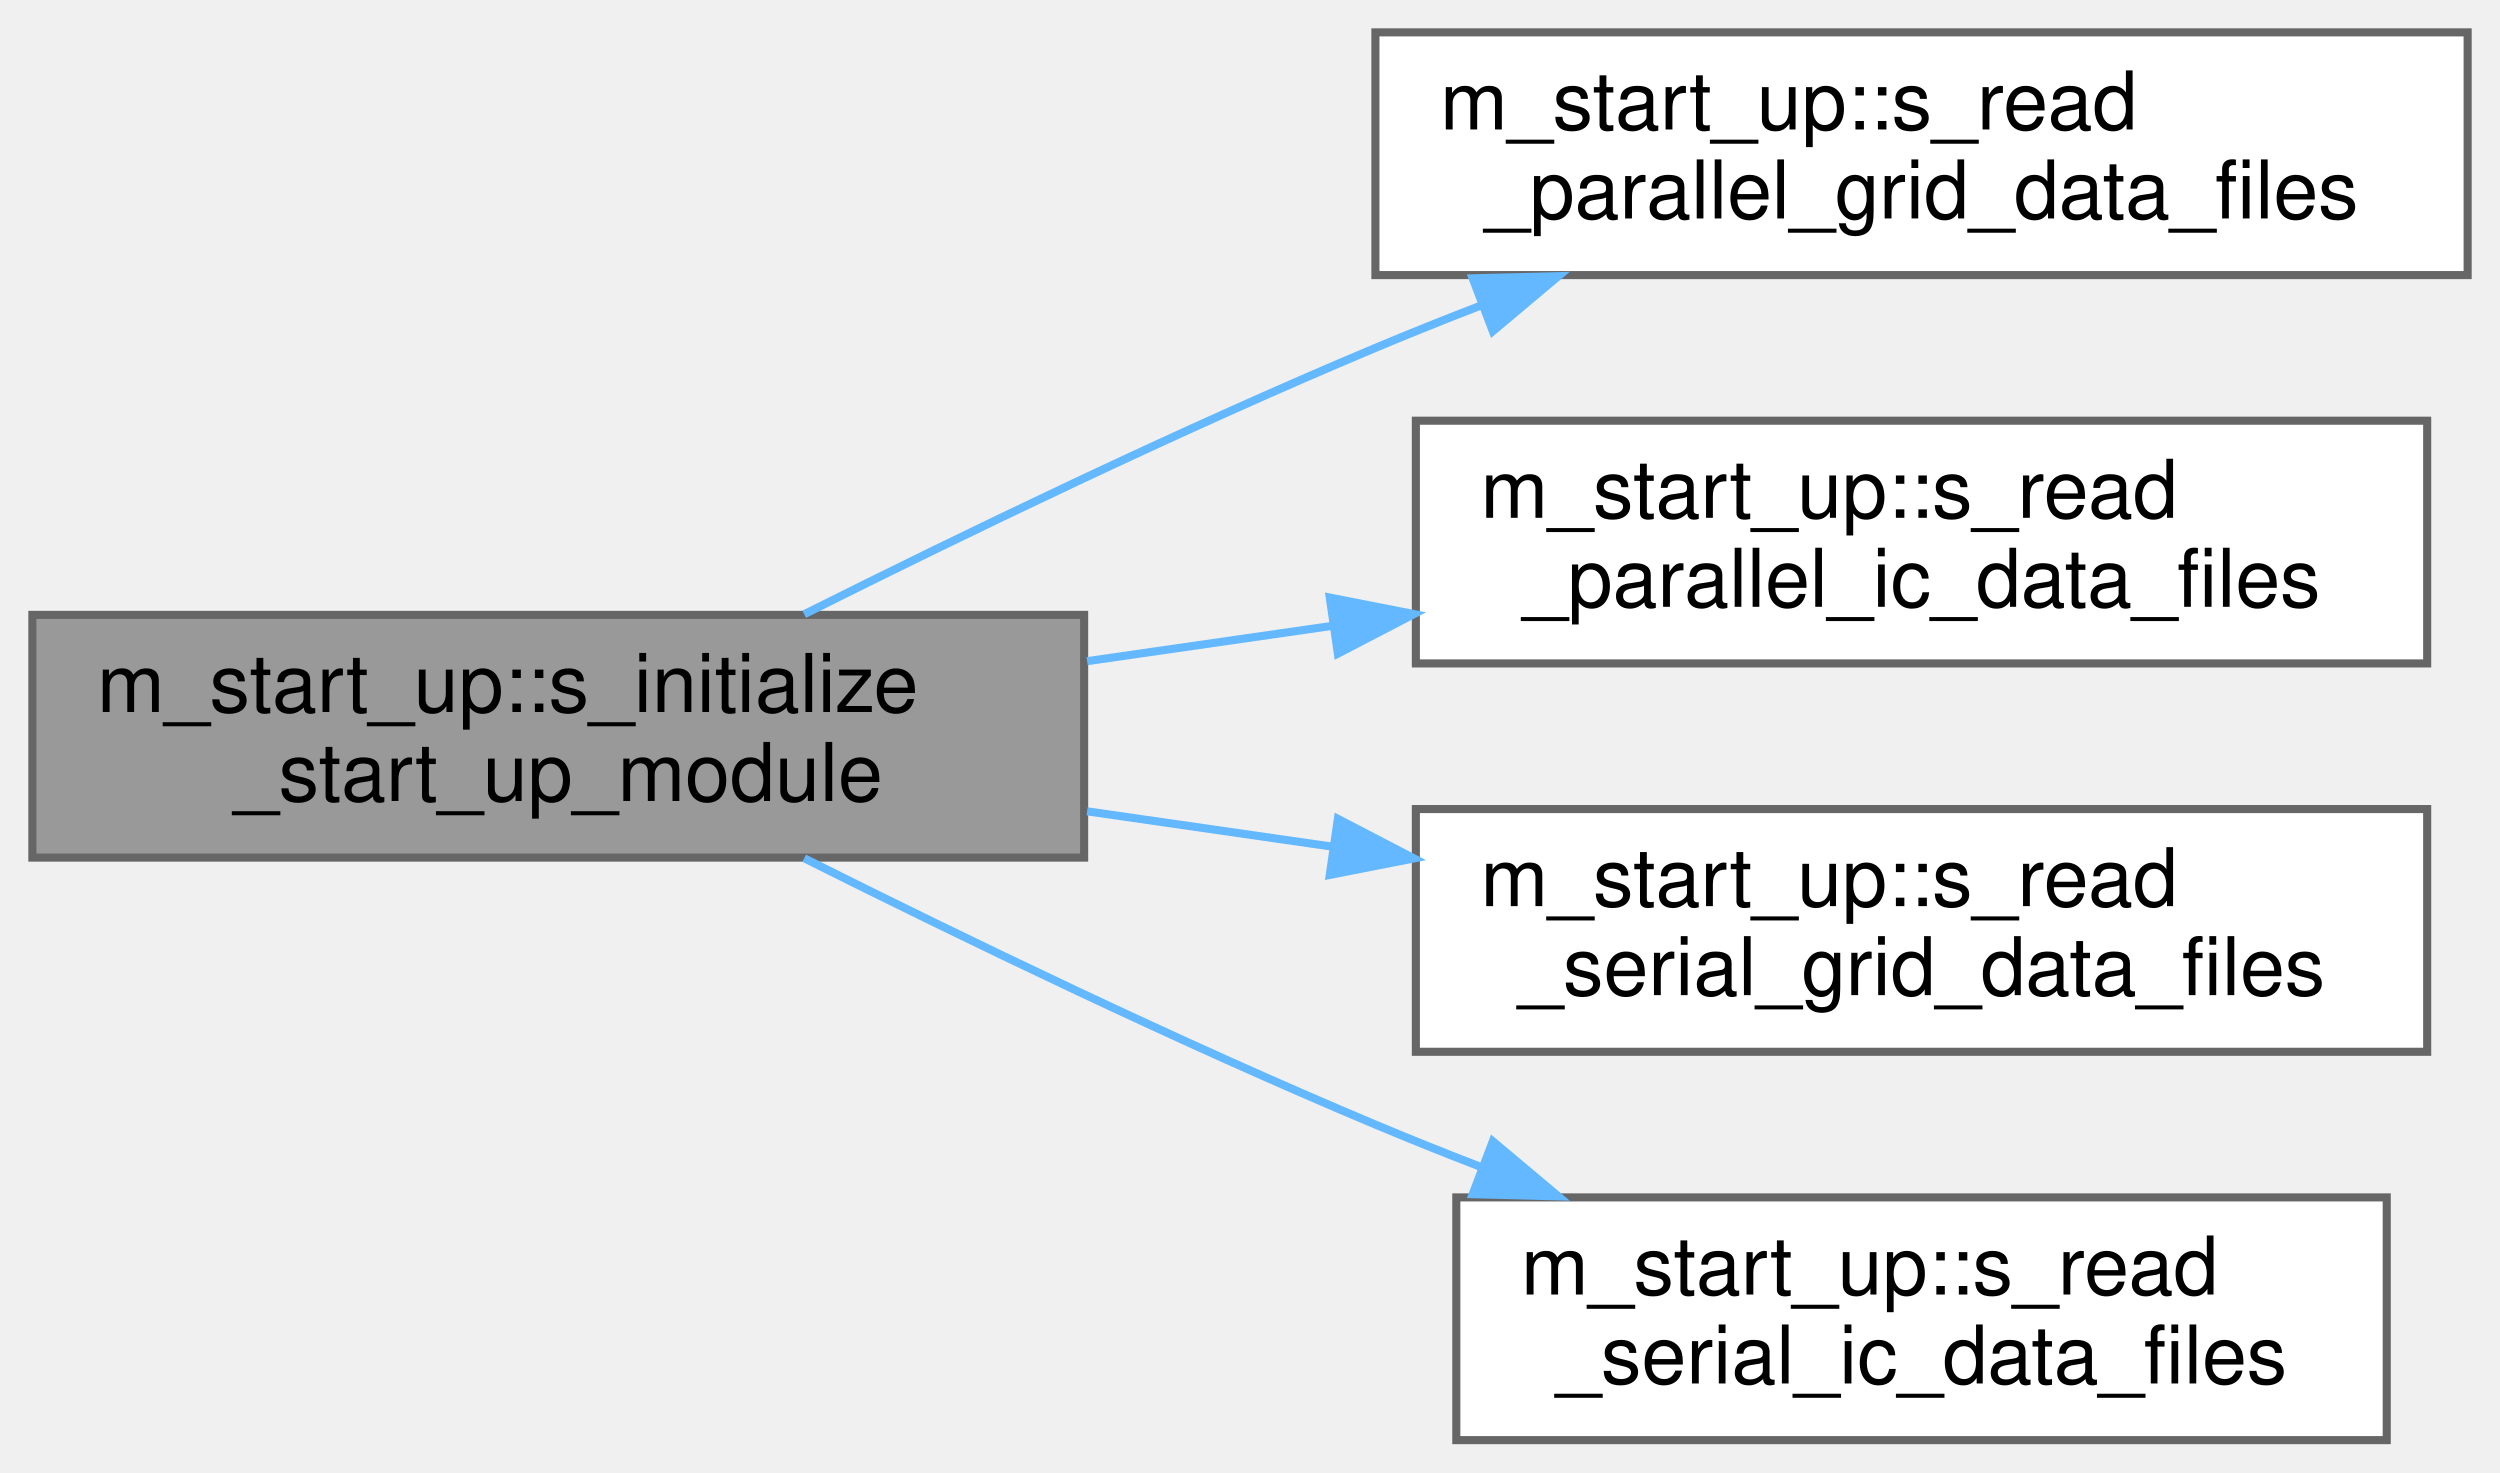
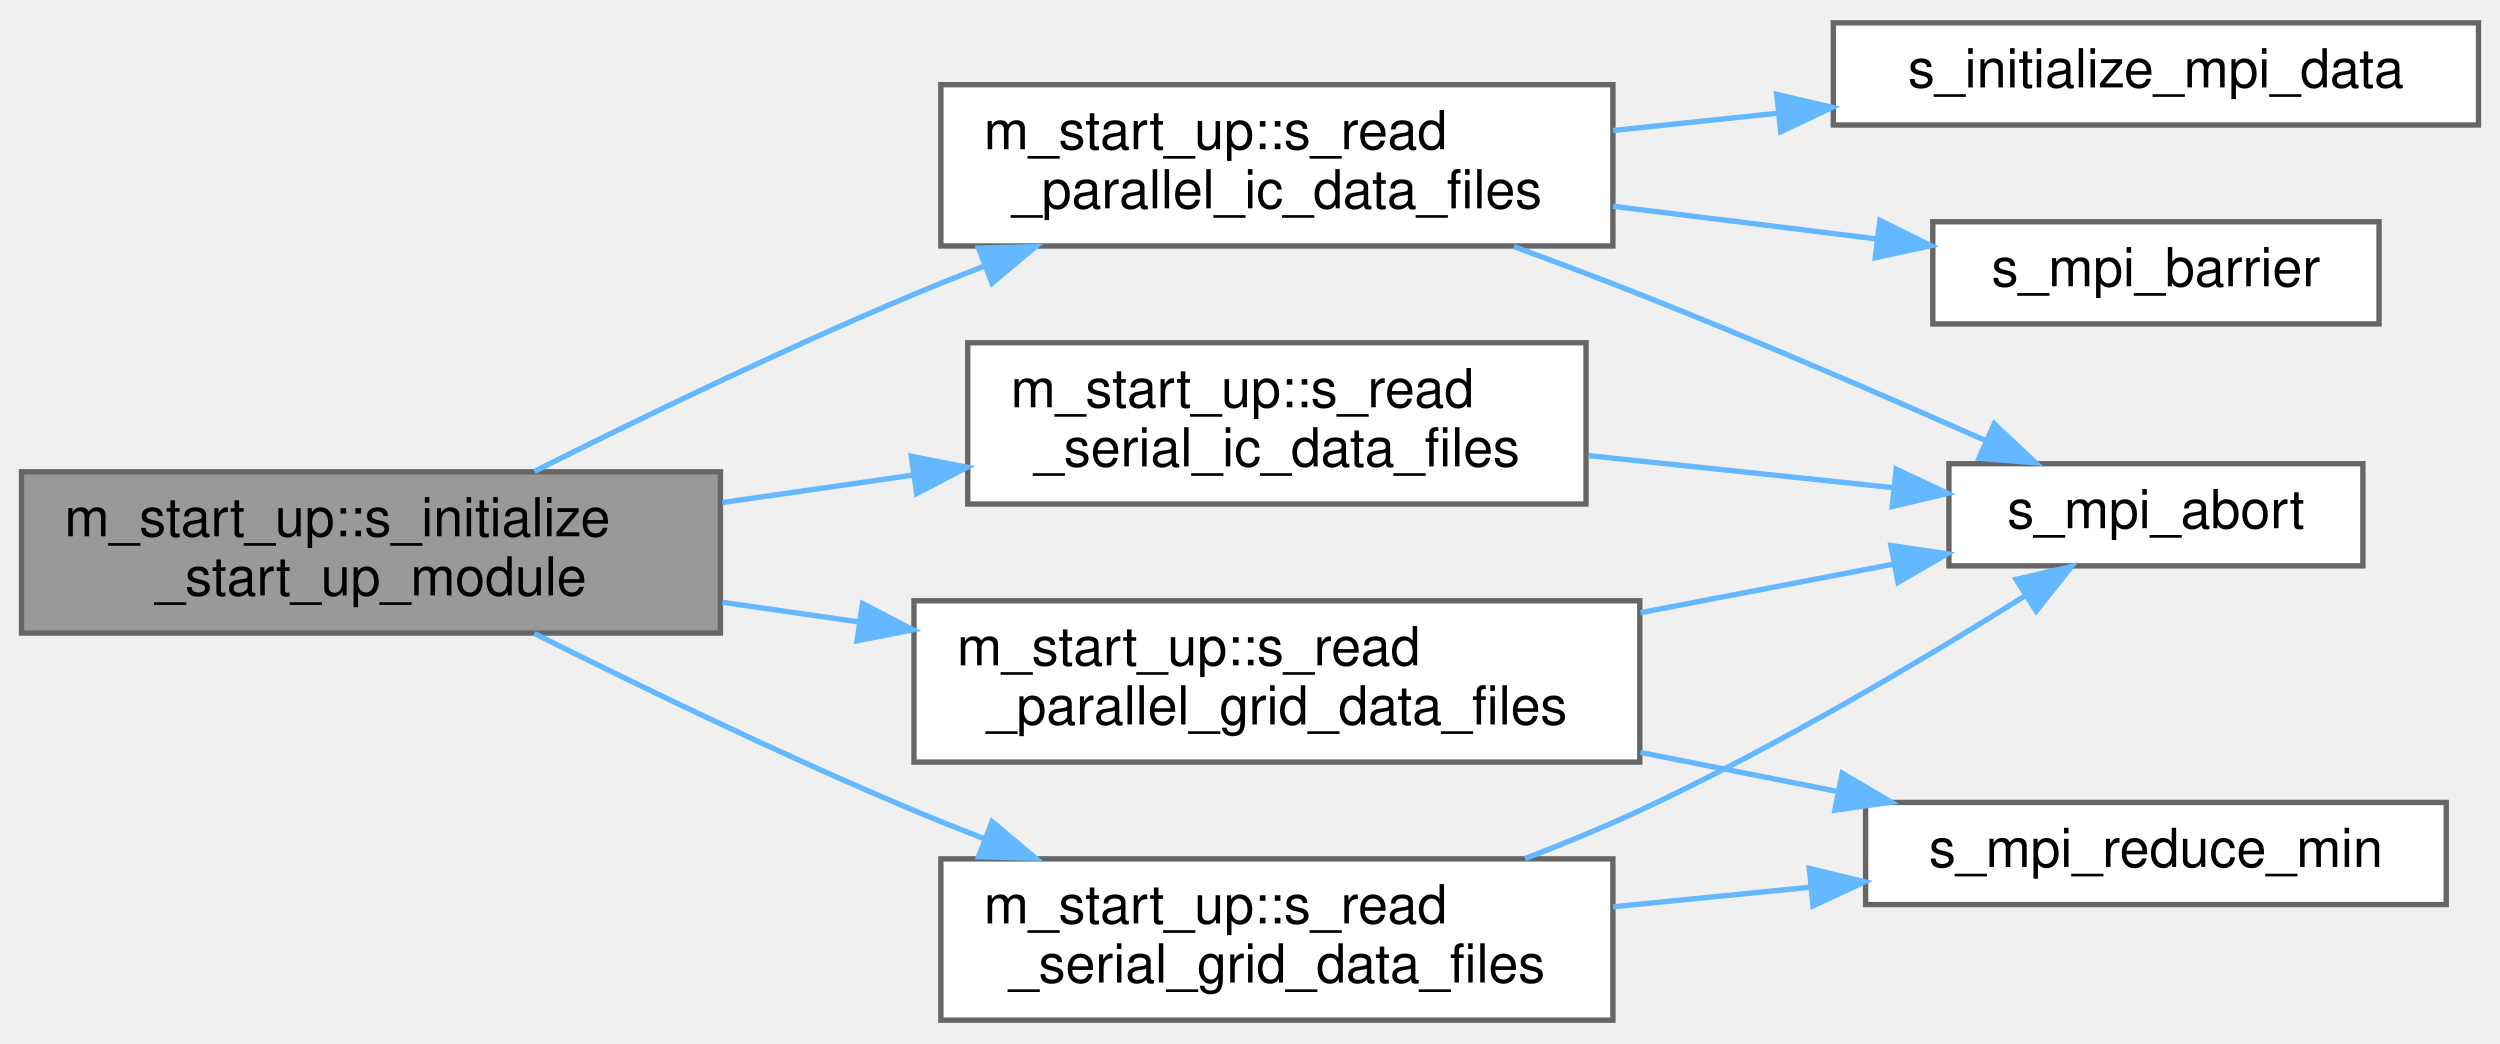
- <svg xmlns="http://www.w3.org/2000/svg" xmlns:xlink="http://www.w3.org/1999/xlink" width="309pt" height="182pt" viewBox="0.00 0.00 309.00 182.00">
-   <g id="graph0" class="graph" transform="scale(1 1) rotate(0) translate(4 178)">
+ <svg xmlns="http://www.w3.org/2000/svg" xmlns:xlink="http://www.w3.org/1999/xlink" width="465pt" height="194pt" viewBox="0.00 0.00 465.00 193.50">
+   <g id="graph0" class="graph" transform="scale(1 1) rotate(0) translate(4 189.5)">
    <g id="Node000001" class="node">
      <g id="a_Node000001">
        <a xlink:title=" ">
          <polygon fill="#999999" stroke="#666666" points="130,-102 0,-102 0,-72 130,-72 130,-102" />
          <text text-anchor="start" x="8" y="-90" font-family="Helvetica,sans-Serif" font-size="10.00">m_start_up::s_initialize</text>
          <text text-anchor="middle" x="65" y="-79" font-family="Helvetica,sans-Serif" font-size="10.00">_start_up_module</text>
        </a>
      </g>
    </g>
    <g id="Node000002" class="node">
      <g id="a_Node000002">
        <a xlink:href="namespacem__start__up.html#ac1c3187de246cbfb9c6b3751e90b9426" target="_top" xlink:title="Cell-boundary data are checked for consistency by looking at the (non-)uniform cell-width distributio...">
-           <polygon fill="white" stroke="#666666" points="301,-174 166,-174 166,-144 301,-144 301,-174" />
-           <text text-anchor="start" x="174" y="-162" font-family="Helvetica,sans-Serif" font-size="10.00">m_start_up::s_read</text>
-           <text text-anchor="middle" x="233.5" y="-151" font-family="Helvetica,sans-Serif" font-size="10.00">_parallel_grid_data_files</text>
+           <polygon fill="white" stroke="#666666" points="301,-78 166,-78 166,-48 301,-48 301,-78" />
+           <text text-anchor="start" x="174" y="-66" font-family="Helvetica,sans-Serif" font-size="10.00">m_start_up::s_read</text>
+           <text text-anchor="middle" x="233.5" y="-55" font-family="Helvetica,sans-Serif" font-size="10.00">_parallel_grid_data_files</text>
        </a>
      </g>
    </g>
    <g id="edge1_Node000001_Node000002" class="edge">
      <g id="a_edge1_Node000001_Node000002">
        <a xlink:title=" ">
-           <path fill="none" stroke="#63b8ff" d="M95.4,-102.08C115.13,-111.96 141.85,-124.87 166,-135 170.19,-136.76 174.56,-138.51 178.96,-140.21" />
-           <polygon fill="#63b8ff" stroke="#63b8ff" points="178.02,-143.6 188.62,-143.87 180.51,-137.06 178.02,-143.6" />
-         </a>
-       </g>
-     </g>
-     <g id="Node000003" class="node">
-       <g id="a_Node000003">
-         <a xlink:href="namespacem__start__up.html#a25daee88d75c57908efa6e3e0516fb28" target="_top" xlink:title="The goal of this subroutine is to read in any preexisting initial condition data files so that they m...">
-           <polygon fill="white" stroke="#666666" points="296,-126 171,-126 171,-96 296,-96 296,-126" />
-           <text text-anchor="start" x="179" y="-114" font-family="Helvetica,sans-Serif" font-size="10.00">m_start_up::s_read</text>
-           <text text-anchor="middle" x="233.5" y="-103" font-family="Helvetica,sans-Serif" font-size="10.00">_parallel_ic_data_files</text>
-         </a>
-       </g>
-     </g>
-     <g id="edge2_Node000001_Node000003" class="edge">
-       <g id="a_edge2_Node000001_Node000003">
-         <a xlink:title=" ">
-           <path fill="none" stroke="#63b8ff" d="M130.37,-96.28C140.32,-97.71 150.66,-99.2 160.76,-100.66" />
-           <polygon fill="#63b8ff" stroke="#63b8ff" points="160.36,-104.14 170.76,-102.1 161.36,-97.21 160.36,-104.14" />
-         </a>
-       </g>
-     </g>
-     <g id="Node000004" class="node">
-       <g id="a_Node000004">
-         <a xlink:href="namespacem__start__up.html#a396fa8a3563d4b04bb838a09c273bf61" target="_top" xlink:title="The goal of this subroutine is to read in any preexisting grid data as well as based on the imported ...">
-           <polygon fill="white" stroke="#666666" points="296,-78 171,-78 171,-48 296,-48 296,-78" />
-           <text text-anchor="start" x="179" y="-66" font-family="Helvetica,sans-Serif" font-size="10.00">m_start_up::s_read</text>
-           <text text-anchor="middle" x="233.5" y="-55" font-family="Helvetica,sans-Serif" font-size="10.00">_serial_grid_data_files</text>
-         </a>
-       </g>
-     </g>
-     <g id="edge3_Node000001_Node000004" class="edge">
-       <g id="a_edge3_Node000001_Node000004">
-         <a xlink:title=" ">
-           <path fill="none" stroke="#63b8ff" d="M130.37,-77.72C140.32,-76.29 150.66,-74.8 160.76,-73.34" />
-           <polygon fill="#63b8ff" stroke="#63b8ff" points="161.36,-76.79 170.76,-71.9 160.36,-69.86 161.36,-76.79" />
+           <path fill="none" stroke="#63b8ff" d="M130.37,-77.72C138.73,-76.52 147.35,-75.27 155.87,-74.05" />
+           <polygon fill="#63b8ff" stroke="#63b8ff" points="156.42,-77.5 165.82,-72.61 155.42,-70.57 156.42,-77.5" />
        </a>
      </g>
    </g>
    <g id="Node000005" class="node">
      <g id="a_Node000005">
-         <a xlink:href="namespacem__start__up.html#a88f1f355d8aeecb6cd47653ed285cfa2" target="_top" xlink:title="The goal of this subroutine is to read in any preexisting initial condition data files so that they m...">
-           <polygon fill="white" stroke="#666666" points="291,-30 176,-30 176,0 291,0 291,-30" />
-           <text text-anchor="start" x="184" y="-18" font-family="Helvetica,sans-Serif" font-size="10.00">m_start_up::s_read</text>
-           <text text-anchor="middle" x="233.5" y="-7" font-family="Helvetica,sans-Serif" font-size="10.00">_serial_ic_data_files</text>
+         <a xlink:href="namespacem__start__up.html#a25daee88d75c57908efa6e3e0516fb28" target="_top" xlink:title="The goal of this subroutine is to read in any preexisting initial condition data files so that they m...">
+           <polygon fill="white" stroke="#666666" points="296,-174 171,-174 171,-144 296,-144 296,-174" />
+           <text text-anchor="start" x="179" y="-162" font-family="Helvetica,sans-Serif" font-size="10.00">m_start_up::s_read</text>
+           <text text-anchor="middle" x="233.5" y="-151" font-family="Helvetica,sans-Serif" font-size="10.00">_parallel_ic_data_files</text>
        </a>
      </g>
    </g>
    <g id="edge4_Node000001_Node000005" class="edge">
      <g id="a_edge4_Node000001_Node000005">
        <a xlink:title=" ">
+           <path fill="none" stroke="#63b8ff" d="M95.4,-102.08C115.13,-111.96 141.85,-124.87 166,-135 170.19,-136.76 174.56,-138.51 178.96,-140.21" />
+           <polygon fill="#63b8ff" stroke="#63b8ff" points="178.02,-143.6 188.62,-143.87 180.51,-137.06 178.02,-143.6" />
+         </a>
+       </g>
+     </g>
+     <g id="Node000008" class="node">
+       <g id="a_Node000008">
+         <a xlink:href="namespacem__start__up.html#a396fa8a3563d4b04bb838a09c273bf61" target="_top" xlink:title="The goal of this subroutine is to read in any preexisting grid data as well as based on the imported ...">
+           <polygon fill="white" stroke="#666666" points="296,-30 171,-30 171,0 296,0 296,-30" />
+           <text text-anchor="start" x="179" y="-18" font-family="Helvetica,sans-Serif" font-size="10.00">m_start_up::s_read</text>
+           <text text-anchor="middle" x="233.5" y="-7" font-family="Helvetica,sans-Serif" font-size="10.00">_serial_grid_data_files</text>
+         </a>
+       </g>
+     </g>
+     <g id="edge8_Node000001_Node000008" class="edge">
+       <g id="a_edge8_Node000001_Node000008">
+         <a xlink:title=" ">
          <path fill="none" stroke="#63b8ff" d="M95.4,-71.92C115.13,-62.04 141.85,-49.13 166,-39 170.19,-37.24 174.56,-35.49 178.96,-33.79" />
          <polygon fill="#63b8ff" stroke="#63b8ff" points="180.51,-36.94 188.62,-30.13 178.02,-30.4 180.51,-36.94" />
        </a>
      </g>
    </g>
+     <g id="Node000009" class="node">
+       <g id="a_Node000009">
+         <a xlink:href="namespacem__start__up.html#a88f1f355d8aeecb6cd47653ed285cfa2" target="_top" xlink:title="The goal of this subroutine is to read in any preexisting initial condition data files so that they m...">
+           <polygon fill="white" stroke="#666666" points="291,-126 176,-126 176,-96 291,-96 291,-126" />
+           <text text-anchor="start" x="184" y="-114" font-family="Helvetica,sans-Serif" font-size="10.00">m_start_up::s_read</text>
+           <text text-anchor="middle" x="233.5" y="-103" font-family="Helvetica,sans-Serif" font-size="10.00">_serial_ic_data_files</text>
+         </a>
+       </g>
+     </g>
+     <g id="edge11_Node000001_Node000009" class="edge">
+       <g id="a_edge11_Node000001_Node000009">
+         <a xlink:title=" ">
+           <path fill="none" stroke="#63b8ff" d="M130.37,-96.28C141.98,-97.95 154.1,-99.7 165.78,-101.38" />
+           <polygon fill="#63b8ff" stroke="#63b8ff" points="165.5,-104.88 175.89,-102.84 166.5,-97.95 165.5,-104.88" />
+         </a>
+       </g>
+     </g>
+     <g id="Node000003" class="node">
+       <g id="a_Node000003">
+         <a xlink:href="m__mpi__common_8fpp_8f90.html#ad9e1329e498b65ad4256658675d6f797" target="_top" xlink:title="The subroutine terminates the MPI execution environment.">
+           <polygon fill="white" stroke="#666666" points="435.5,-103.5 358.5,-103.5 358.5,-84.5 435.5,-84.5 435.5,-103.5" />
+           <text text-anchor="middle" x="397" y="-91.5" font-family="Helvetica,sans-Serif" font-size="10.00">s_mpi_abort</text>
+         </a>
+       </g>
+     </g>
+     <g id="edge2_Node000002_Node000003" class="edge">
+       <g id="a_edge2_Node000002_Node000003">
+         <a xlink:title=" ">
+           <path fill="none" stroke="#63b8ff" d="M301.12,-75.79C316.93,-78.82 333.49,-82 348.27,-84.84" />
+           <polygon fill="#63b8ff" stroke="#63b8ff" points="347.71,-88.29 358.19,-86.74 349.03,-81.42 347.71,-88.29" />
+         </a>
+       </g>
+     </g>
+     <g id="Node000004" class="node">
+       <g id="a_Node000004">
+         <a xlink:href="m__mpi__common_8fpp_8f90.html#a69c6a0b8d191bf31b9831c7f39206fe4" target="_top" xlink:title="The following subroutine takes the inputted variable and determines its minimum value on the entire c...">
+           <polygon fill="white" stroke="#666666" points="451,-40.5 343,-40.5 343,-21.5 451,-21.5 451,-40.5" />
+           <text text-anchor="middle" x="397" y="-28.5" font-family="Helvetica,sans-Serif" font-size="10.00">s_mpi_reduce_min</text>
+         </a>
+       </g>
+     </g>
+     <g id="edge3_Node000002_Node000004" class="edge">
+       <g id="a_edge3_Node000002_Node000004">
+         <a xlink:title=" ">
+           <path fill="none" stroke="#63b8ff" d="M301.12,-49.8C313.34,-47.38 326,-44.87 337.95,-42.5" />
+           <polygon fill="#63b8ff" stroke="#63b8ff" points="338.65,-45.93 347.78,-40.55 337.29,-39.06 338.65,-45.93" />
+         </a>
+       </g>
+     </g>
+     <g id="edge6_Node000005_Node000003" class="edge">
+       <g id="a_edge6_Node000005_Node000003">
+         <a xlink:title=" ">
+           <path fill="none" stroke="#63b8ff" d="M277.57,-143.89C285.4,-141.02 293.47,-137.98 301,-135 322.66,-126.43 346.76,-116.02 365.26,-107.83" />
+           <polygon fill="#63b8ff" stroke="#63b8ff" points="366.93,-110.92 374.65,-103.66 364.09,-104.52 366.93,-110.92" />
+         </a>
+       </g>
+     </g>
+     <g id="Node000006" class="node">
+       <g id="a_Node000006">
+         <a xlink:href="m__mpi__common_8fpp_8f90.html#af3c13e2984fd36a116df57de0b672bc1" target="_top" xlink:title=" ">
+           <polygon fill="white" stroke="#666666" points="457,-185.5 337,-185.5 337,-166.5 457,-166.5 457,-185.5" />
+           <text text-anchor="middle" x="397" y="-173.5" font-family="Helvetica,sans-Serif" font-size="10.00">s_initialize_mpi_data</text>
+         </a>
+       </g>
+     </g>
+     <g id="edge5_Node000005_Node000006" class="edge">
+       <g id="a_edge5_Node000005_Node000006">
+         <a xlink:title=" ">
+           <path fill="none" stroke="#63b8ff" d="M296.02,-165.48C306.05,-166.53 316.49,-167.63 326.69,-168.7" />
+           <polygon fill="#63b8ff" stroke="#63b8ff" points="326.47,-172.2 336.79,-169.77 327.21,-165.24 326.47,-172.2" />
+         </a>
+       </g>
+     </g>
+     <g id="Node000007" class="node">
+       <g id="a_Node000007">
+         <a xlink:href="m__mpi__common_8fpp_8f90.html#ae966ace411b5ffbc9ebd5fed9f35da63" target="_top" xlink:title="Halts all processes until all have reached barrier.">
+           <polygon fill="white" stroke="#666666" points="438.5,-148.5 355.5,-148.5 355.5,-129.5 438.5,-129.5 438.5,-148.5" />
+           <text text-anchor="middle" x="397" y="-136.5" font-family="Helvetica,sans-Serif" font-size="10.00">s_mpi_barrier</text>
+         </a>
+       </g>
+     </g>
+     <g id="edge7_Node000005_Node000007" class="edge">
+       <g id="a_edge7_Node000005_Node000007">
+         <a xlink:title=" ">
+           <path fill="none" stroke="#63b8ff" d="M296.02,-151.38C312.25,-149.37 329.58,-147.22 345.18,-145.29" />
+           <polygon fill="#63b8ff" stroke="#63b8ff" points="345.66,-148.76 355.15,-144.06 344.8,-141.81 345.66,-148.76" />
+         </a>
+       </g>
+     </g>
+     <g id="edge9_Node000008_Node000003" class="edge">
+       <g id="a_edge9_Node000008_Node000003">
+         <a xlink:title=" ">
+           <path fill="none" stroke="#63b8ff" d="M279.66,-30.06C286.88,-32.82 294.21,-35.84 301,-39 326.39,-50.82 353.94,-67.19 372.79,-79" />
+           <polygon fill="#63b8ff" stroke="#63b8ff" points="370.99,-81.99 381.31,-84.38 374.73,-76.08 370.99,-81.99" />
+         </a>
+       </g>
+     </g>
+     <g id="edge10_Node000008_Node000004" class="edge">
+       <g id="a_edge10_Node000008_Node000004">
+         <a xlink:title=" ">
+           <path fill="none" stroke="#63b8ff" d="M296.02,-21.09C308.06,-22.29 320.72,-23.54 332.82,-24.74" />
+           <polygon fill="#63b8ff" stroke="#63b8ff" points="332.53,-28.23 342.83,-25.73 333.22,-21.26 332.53,-28.23" />
+         </a>
+       </g>
+     </g>
+     <g id="edge12_Node000009_Node000003" class="edge">
+       <g id="a_edge12_Node000009_Node000003">
+         <a xlink:title=" ">
+           <path fill="none" stroke="#63b8ff" d="M291.44,-105.01C309.96,-103.06 330.32,-100.91 348.11,-99.04" />
+           <polygon fill="#63b8ff" stroke="#63b8ff" points="348.68,-102.5 358.26,-97.97 347.95,-95.54 348.68,-102.5" />
+         </a>
+       </g>
+     </g>
  </g>
</svg>
